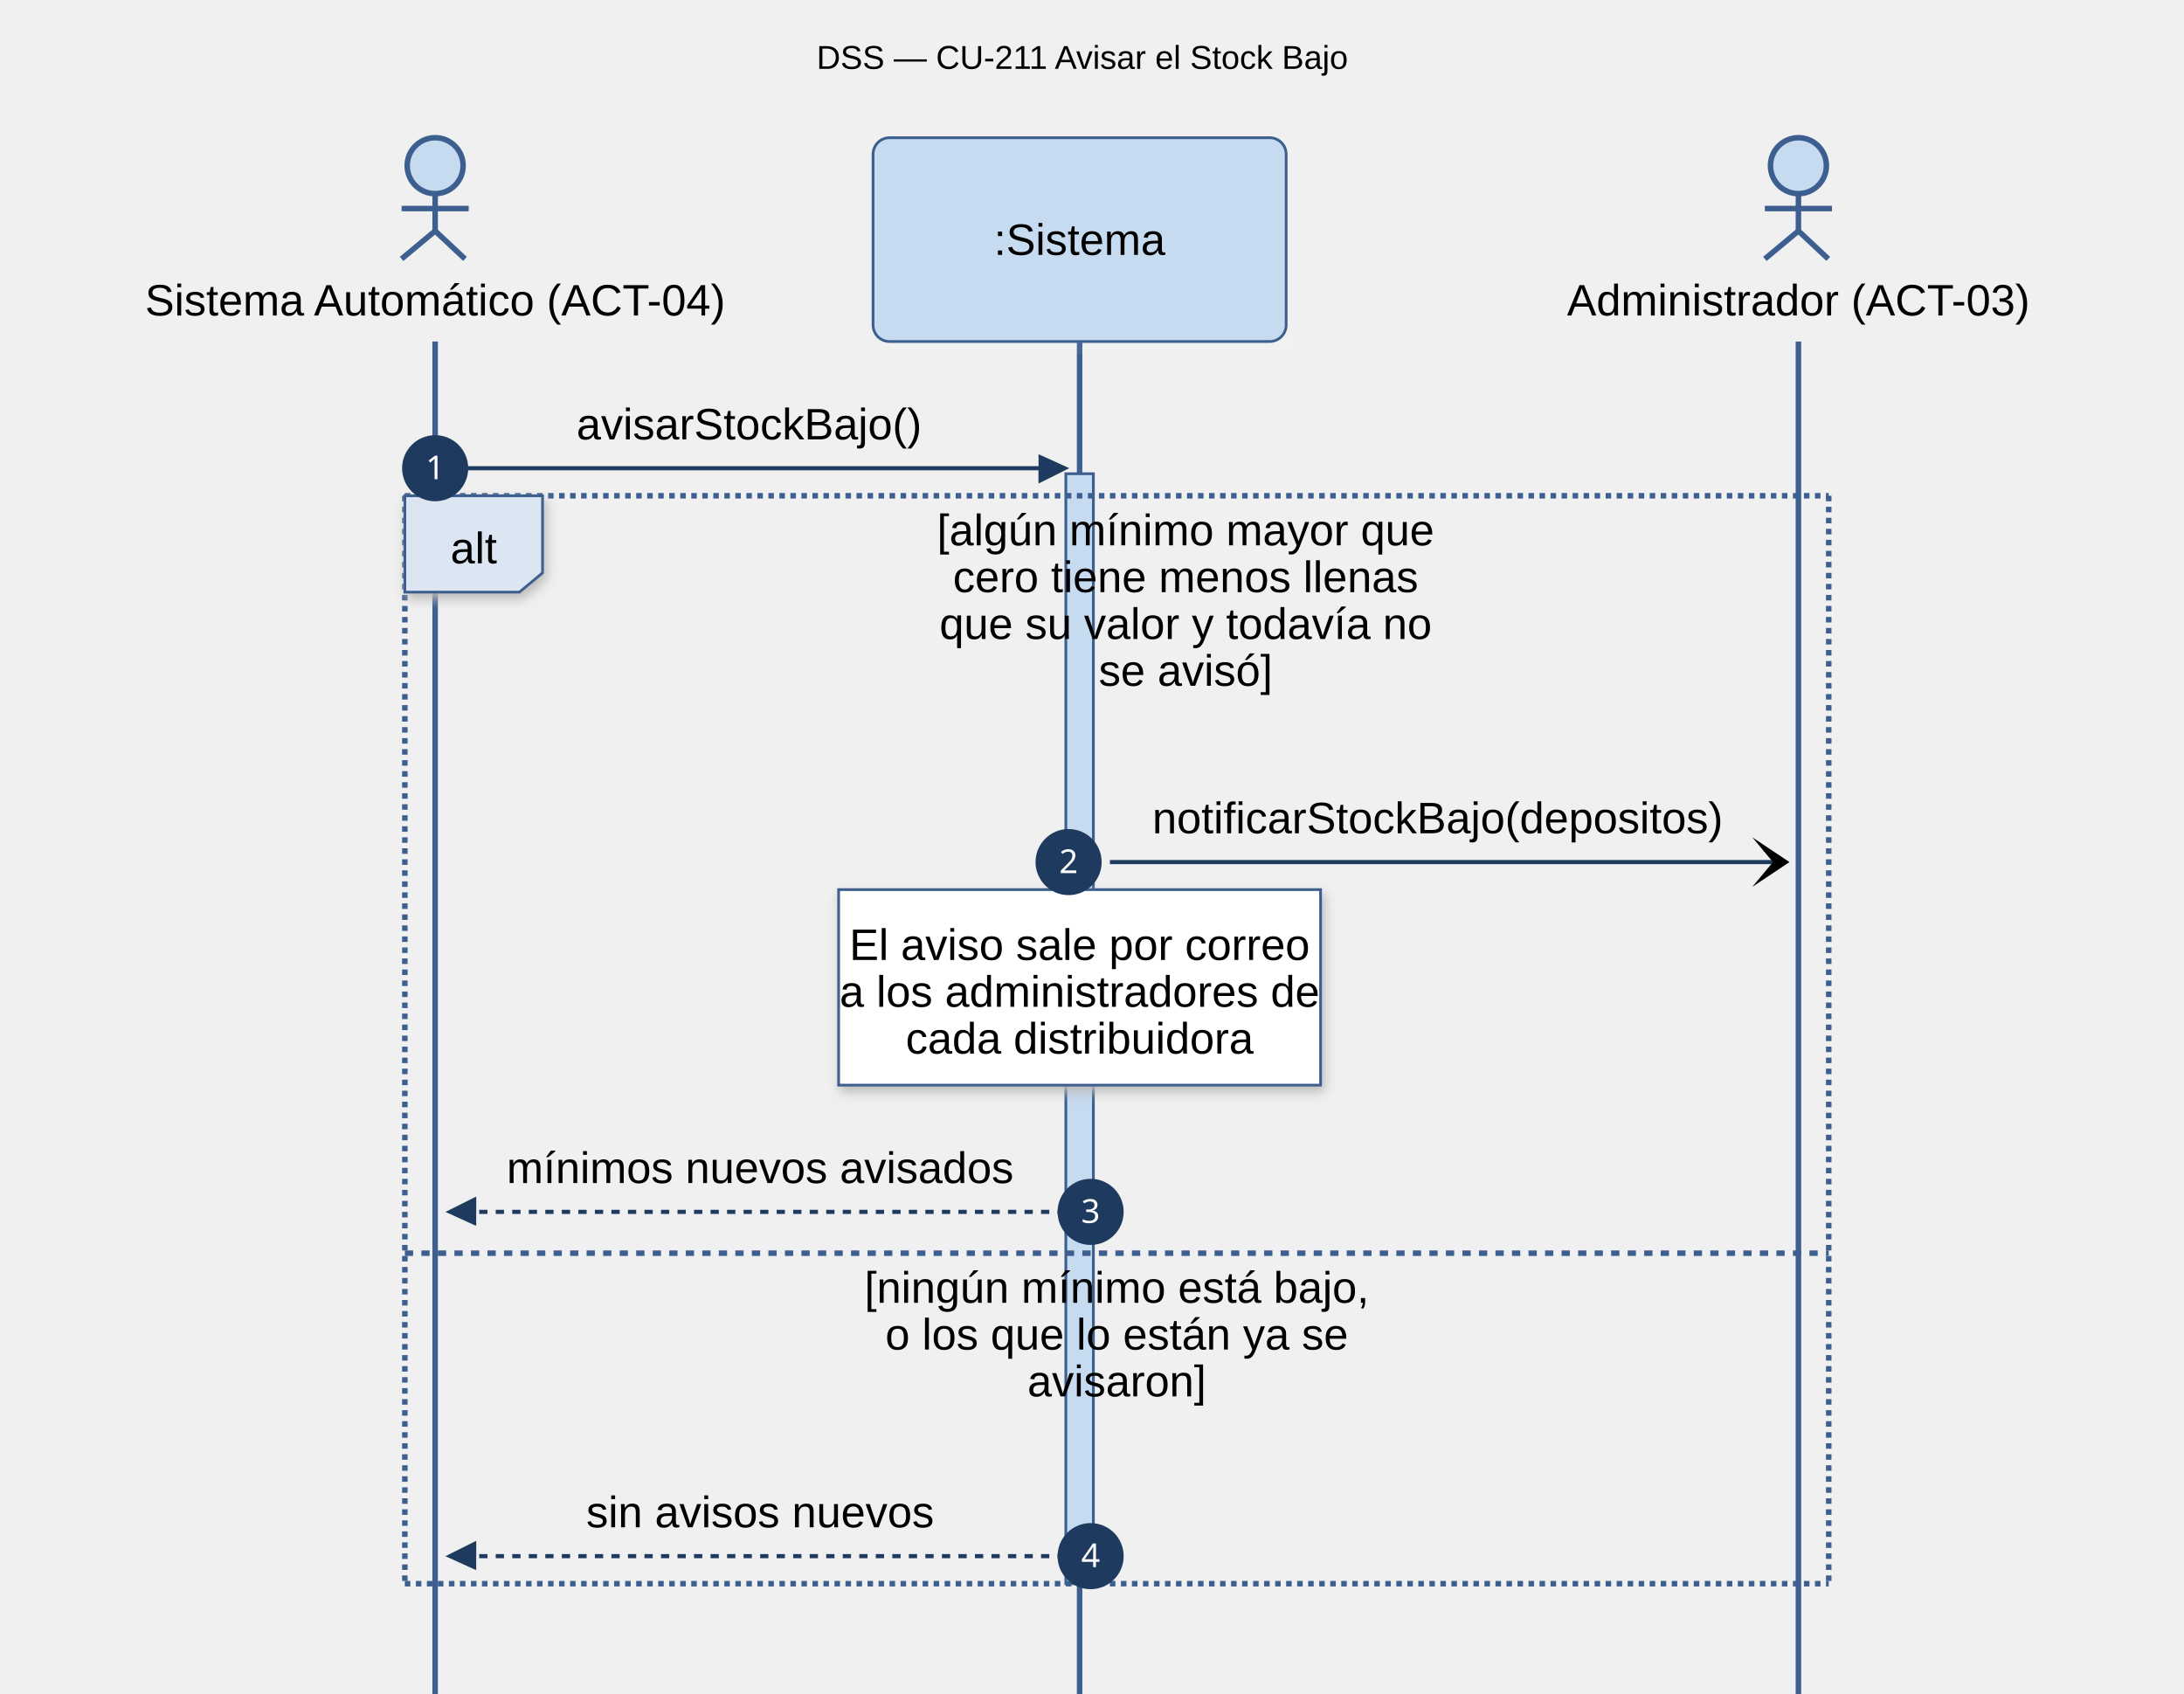
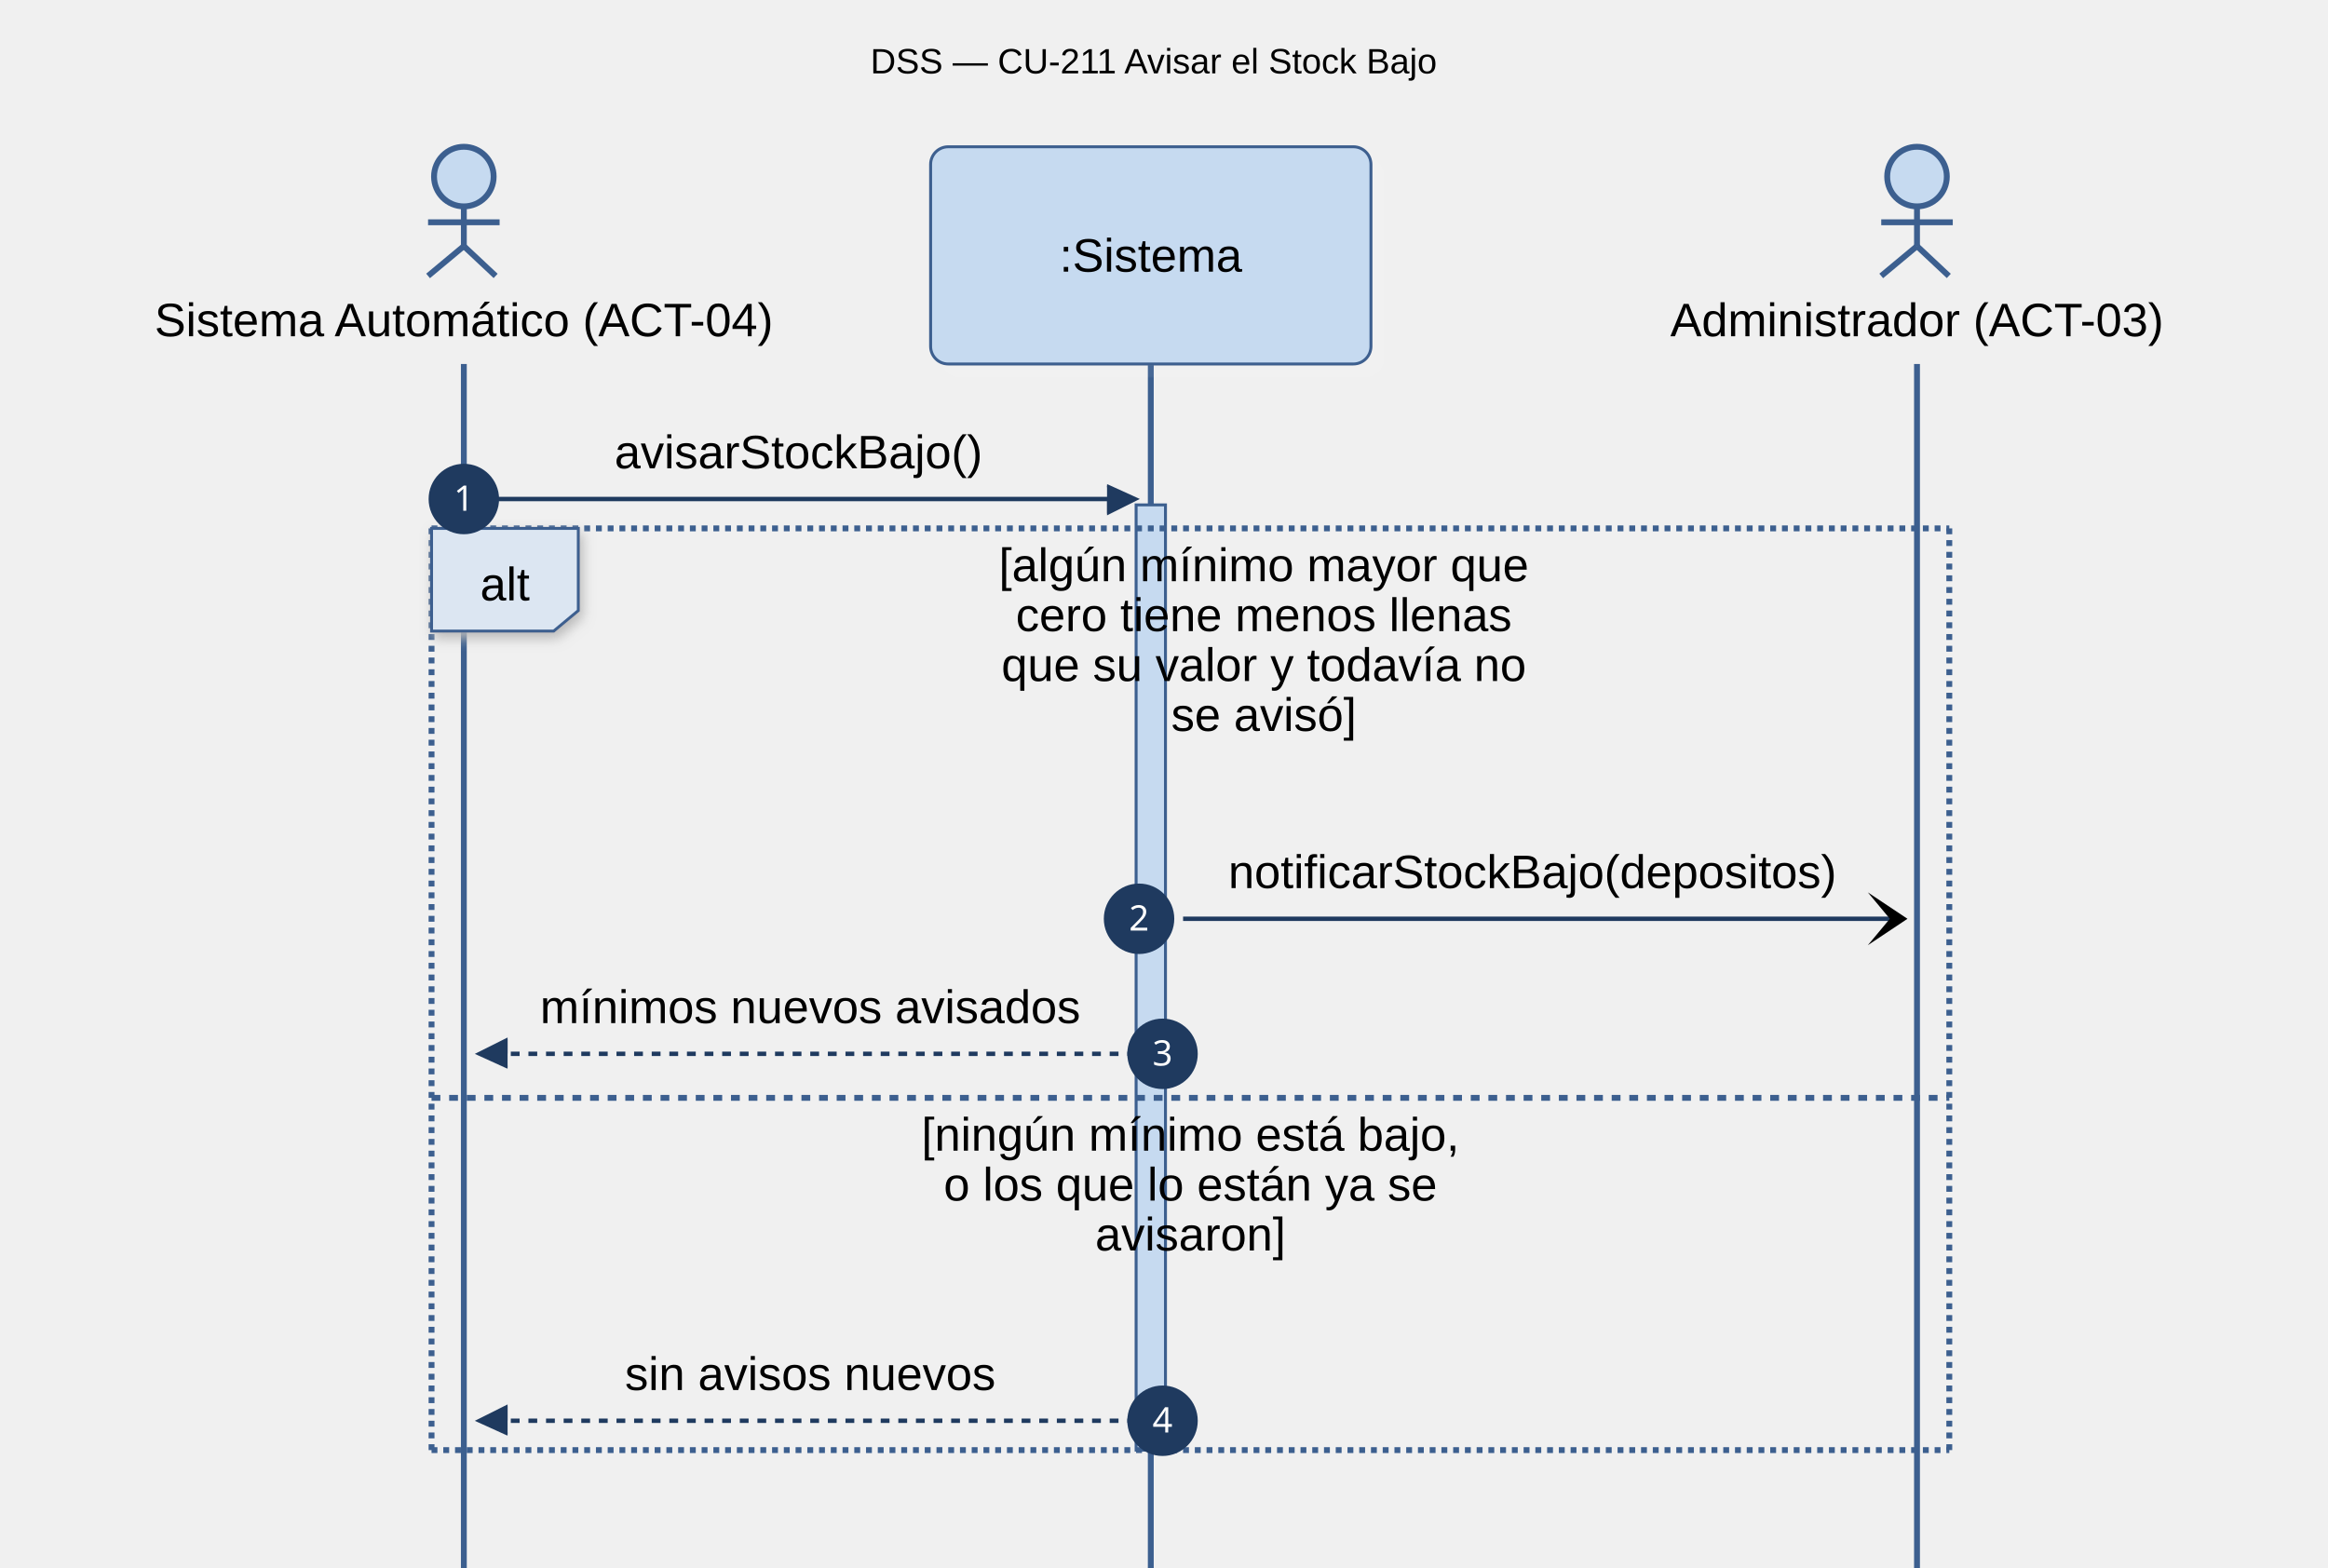
- <svg xmlns="http://www.w3.org/2000/svg" id="my-svg" width="100%" style="max-width: 793px; background-color: white;" viewBox="-50 -50 793 615" role="graphics-document document" aria-roledescription="sequence">
+ <svg xmlns="http://www.w3.org/2000/svg" id="my-svg" width="100%" style="max-width: 793px; background-color: white;" viewBox="-50 -50 793 534" role="graphics-document document" aria-roledescription="sequence">
  <g>
    <line id="actor2" x1="603" y1="74" x2="603" y2="2000" class="actor-line 200" stroke-width="0.5px" stroke="#999" name="ADM" data-et="life-line" data-id="ADM" />
  </g>
  <g>
    <line id="actor1" x1="342" y1="74" x2="342" y2="2000" class="actor-line 200" stroke-width="0.5px" stroke="#999" name="SIS" data-et="life-line" data-id="SIS" />
    <g id="root-1" data-look="neo" data-et="participant" data-type="participant" data-id="SIS">
      <rect x="267" y="0" fill="#eaeaea" stroke="#666" width="150" height="74" name="SIS" rx="6" ry="6" class="actor actor-top" data-look="neo" filter="url(#my-svg-drop-shadow)" />
      <text x="342" y="37" dominant-baseline="central" alignment-baseline="central" class="actor actor-box" style="text-anchor: middle; font-size: 16px; font-weight: 400;">
        <tspan x="342" dy="0">:Sistema</tspan>
      </text>
    </g>
  </g>
  <g>
    <line id="actor0" x1="108" y1="74" x2="108" y2="2000" class="actor-line 200" stroke-width="0.5px" stroke="#999" name="SAU" data-et="life-line" data-id="SAU" />
  </g>
  <style>#my-svg{font-family:Arial,Helvetica,sans-serif;font-size:12px;fill:#000000;}@keyframes edge-animation-frame{from{stroke-dashoffset:0;}}@keyframes dash{to{stroke-dashoffset:0;}}#my-svg .edge-animation-slow{stroke-dasharray:9,5!important;stroke-dashoffset:900;animation:dash 50s linear infinite;stroke-linecap:round;}#my-svg .edge-animation-fast{stroke-dasharray:9,5!important;stroke-dashoffset:900;animation:dash 20s linear infinite;stroke-linecap:round;}#my-svg .error-icon{fill:hsl(31.429, 58.333%, 90.882%);}#my-svg .error-text{fill:rgb(9.688, 22.604, 36.812);stroke:rgb(9.688, 22.604, 36.812);}#my-svg .edge-thickness-normal{stroke-width:1px;}#my-svg .edge-thickness-thick{stroke-width:3.5px;}#my-svg .edge-pattern-solid{stroke-dasharray:0;}#my-svg .edge-thickness-invisible{stroke-width:0;fill:none;}#my-svg .edge-pattern-dashed{stroke-dasharray:3;}#my-svg .edge-pattern-dotted{stroke-dasharray:2;}#my-svg .marker{fill:#1F3A5F;stroke:#1F3A5F;}#my-svg .marker.cross{stroke:#1F3A5F;}#my-svg svg{font-family:Arial,Helvetica,sans-serif;font-size:12px;}#my-svg p{margin:0;}#my-svg .actor{stroke:#3C5F8F;fill:#C6DAF0;stroke-width:1;}#my-svg rect.actor.outer-path[data-look="neo"]{filter:drop-shadow( 1px 2px 2px rgba(185,185,185,1));}#my-svg rect.note[data-look="neo"]{stroke:#3C5F8F;fill:#FFFFFF;filter:drop-shadow( 1px 2px 2px rgba(185,185,185,1));}#my-svg text.actor&gt;tspan{fill:#000000;stroke:none;}#my-svg .actor-line{stroke:#3C5F8F;}#my-svg .innerArc{stroke-width:1.5;stroke-dasharray:none;}#my-svg .messageLine0{stroke-width:1.5;stroke-dasharray:none;stroke:#1F3A5F;}#my-svg .messageLine1{stroke-width:1.5;stroke-dasharray:2,2;stroke:#1F3A5F;}#my-svg [id$="-arrowhead"] path{fill:#1F3A5F;stroke:#1F3A5F;}#my-svg .sequenceNumber{fill:#FFFFFF;}#my-svg [id$="-sequencenumber"]{fill:#1F3A5F;}#my-svg [id$="-crosshead"] path{fill:#1F3A5F;stroke:#1F3A5F;}#my-svg .messageText{fill:#000000;stroke:none;}#my-svg .labelBox{stroke:#3C5F8F;fill:#DCE6F2;filter:drop-shadow( 1px 2px 2px rgba(185,185,185,1));}#my-svg .labelText,#my-svg .labelText&gt;tspan{fill:#000000;stroke:none;}#my-svg .loopText,#my-svg .loopText&gt;tspan{fill:#000000;stroke:none;}#my-svg .sectionTitle,#my-svg .sectionTitle&gt;tspan{fill:#000000;stroke:none;}#my-svg .loopLine{stroke-width:2px;stroke-dasharray:2,2;stroke:#3C5F8F;fill:#3C5F8F;}#my-svg .note{stroke:#3C5F8F;fill:#FFFFFF;}#my-svg .noteText,#my-svg .noteText&gt;tspan{fill:#000000;stroke:none;}#my-svg .activation0{fill:#C6DAF0;stroke:#3C5F8F;}#my-svg .activation1{fill:#C6DAF0;stroke:#3C5F8F;}#my-svg .activation2{fill:#C6DAF0;stroke:#3C5F8F;}#my-svg .actorPopupMenu{position:absolute;}#my-svg .actorPopupMenuPanel{position:absolute;fill:#C6DAF0;box-shadow:0px 8px 16px 0px rgba(0,0,0,0.2);filter:drop-shadow(3px 5px 2px rgb(0 0 0 / 0.4));}#my-svg .actor-man circle,#my-svg line{fill:#C6DAF0;stroke-width:2px;}#my-svg g rect.rect{filter:drop-shadow( 1px 2px 2px rgba(185,185,185,1));stroke:#3C5F8F;}#my-svg .node .neo-node{stroke:#3C5F8F;}#my-svg [data-look="neo"].node rect,#my-svg [data-look="neo"].cluster rect,#my-svg [data-look="neo"].node polygon{stroke:url(#my-svg-gradient);filter:drop-shadow( 1px 2px 2px rgba(185,185,185,1));}#my-svg [data-look="neo"].swimlane.cluster rect{filter:none;}#my-svg [data-look="neo"].node path{stroke:url(#my-svg-gradient);stroke-width:1px;}#my-svg [data-look="neo"].node .outer-path{filter:drop-shadow( 1px 2px 2px rgba(185,185,185,1));}#my-svg [data-look="neo"].node .neo-line path{stroke:#3C5F8F;filter:none;}#my-svg [data-look="neo"].node circle{stroke:url(#my-svg-gradient);filter:drop-shadow( 1px 2px 2px rgba(185,185,185,1));}#my-svg [data-look="neo"].node circle .state-start{fill:#000000;}#my-svg [data-look="neo"].icon-shape .icon{fill:url(#my-svg-gradient);filter:drop-shadow( 1px 2px 2px rgba(185,185,185,1));}#my-svg [data-look="neo"].icon-shape .icon-neo path{stroke:url(#my-svg-gradient);filter:drop-shadow( 1px 2px 2px rgba(185,185,185,1));}#my-svg :root{--mermaid-font-family:"trebuchet ms",verdana,arial,sans-serif;}</style>
  <g />
  <defs>
    <symbol id="my-svg-computer" width="24" height="24">
      <path transform="scale(.5)" d="M2 2v13h20v-13h-20zm18 11h-16v-9h16v9zm-10.228 6l.466-1h3.524l.467 1h-4.457zm14.228 3h-24l2-6h2.104l-1.33 4h18.45l-1.297-4h2.073l2 6zm-5-10h-14v-7h14v7z" />
    </symbol>
  </defs>
  <defs>
    <symbol id="my-svg-database" fill-rule="evenodd" clip-rule="evenodd">
      <path transform="scale(.5)" d="M12.258.001l.256.004.255.005.253.008.251.01.249.012.247.015.246.016.242.019.241.02.239.023.236.024.233.027.231.028.229.031.225.032.223.034.22.036.217.038.214.04.211.041.208.043.205.045.201.046.198.048.194.05.191.051.187.053.183.054.18.056.175.057.172.059.168.06.163.061.16.063.155.064.15.066.074.033.073.033.071.034.07.034.069.035.068.035.067.035.066.035.064.036.064.036.062.036.06.036.06.037.058.037.058.037.055.038.055.038.053.038.052.038.051.039.05.039.048.039.047.039.045.04.044.04.043.04.041.04.04.041.039.041.037.041.036.041.034.041.033.042.032.042.03.042.029.042.027.042.026.043.024.043.023.043.021.043.02.043.018.044.017.043.015.044.013.044.012.044.011.045.009.044.007.045.006.045.004.045.002.045.001.045v17l-.001.045-.002.045-.004.045-.006.045-.007.045-.009.044-.011.045-.012.044-.013.044-.015.044-.017.043-.018.044-.02.043-.021.043-.023.043-.024.043-.026.043-.027.042-.029.042-.03.042-.032.042-.033.042-.034.041-.036.041-.037.041-.039.041-.04.041-.041.04-.043.04-.044.04-.045.04-.047.039-.048.039-.05.039-.051.039-.052.038-.053.038-.055.038-.055.038-.058.037-.058.037-.06.037-.06.036-.062.036-.064.036-.064.036-.066.035-.067.035-.068.035-.069.035-.07.034-.071.034-.073.033-.074.033-.15.066-.155.064-.16.063-.163.061-.168.06-.172.059-.175.057-.18.056-.183.054-.187.053-.191.051-.194.05-.198.048-.201.046-.205.045-.208.043-.211.041-.214.04-.217.038-.22.036-.223.034-.225.032-.229.031-.231.028-.233.027-.236.024-.239.023-.241.02-.242.019-.246.016-.247.015-.249.012-.251.01-.253.008-.255.005-.256.004-.258.001-.258-.001-.256-.004-.255-.005-.253-.008-.251-.01-.249-.012-.247-.015-.245-.016-.243-.019-.241-.02-.238-.023-.236-.024-.234-.027-.231-.028-.228-.031-.226-.032-.223-.034-.22-.036-.217-.038-.214-.04-.211-.041-.208-.043-.204-.045-.201-.046-.198-.048-.195-.05-.19-.051-.187-.053-.184-.054-.179-.056-.176-.057-.172-.059-.167-.06-.164-.061-.159-.063-.155-.064-.151-.066-.074-.033-.072-.033-.072-.034-.07-.034-.069-.035-.068-.035-.067-.035-.066-.035-.064-.036-.063-.036-.062-.036-.061-.036-.06-.037-.058-.037-.057-.037-.056-.038-.055-.038-.053-.038-.052-.038-.051-.039-.049-.039-.049-.039-.046-.039-.046-.04-.044-.04-.043-.04-.041-.04-.04-.041-.039-.041-.037-.041-.036-.041-.034-.041-.033-.042-.032-.042-.03-.042-.029-.042-.027-.042-.026-.043-.024-.043-.023-.043-.021-.043-.02-.043-.018-.044-.017-.043-.015-.044-.013-.044-.012-.044-.011-.045-.009-.044-.007-.045-.006-.045-.004-.045-.002-.045-.001-.045v-17l.001-.045.002-.045.004-.045.006-.045.007-.045.009-.044.011-.045.012-.044.013-.044.015-.044.017-.043.018-.044.02-.043.021-.043.023-.043.024-.043.026-.043.027-.042.029-.042.03-.042.032-.042.033-.042.034-.041.036-.041.037-.041.039-.041.04-.041.041-.04.043-.04.044-.04.046-.04.046-.039.049-.039.049-.039.051-.039.052-.038.053-.038.055-.038.056-.038.057-.037.058-.037.06-.037.061-.036.062-.036.063-.036.064-.036.066-.035.067-.035.068-.035.069-.035.07-.034.072-.034.072-.033.074-.033.151-.066.155-.064.159-.063.164-.061.167-.06.172-.059.176-.057.179-.056.184-.054.187-.053.19-.051.195-.05.198-.048.201-.046.204-.045.208-.043.211-.041.214-.04.217-.038.22-.036.223-.034.226-.032.228-.031.231-.028.234-.027.236-.024.238-.023.241-.02.243-.019.245-.016.247-.015.249-.012.251-.01.253-.008.255-.005.256-.004.258-.001.258.001zm-9.258 20.499v.01l.001.021.003.021.004.022.005.021.006.022.007.022.009.023.01.022.011.023.012.023.013.023.015.023.016.024.017.023.018.024.019.024.021.024.022.025.023.024.024.025.052.049.056.05.061.051.066.051.07.051.075.051.079.052.084.052.088.052.092.052.097.052.102.051.105.052.11.052.114.051.119.051.123.051.127.05.131.05.135.05.139.048.144.049.147.047.152.047.155.047.16.045.163.045.167.043.171.043.176.041.178.041.183.039.187.039.19.037.194.035.197.035.202.033.204.031.209.03.212.029.216.027.219.025.222.024.226.021.23.02.233.018.236.016.24.015.243.012.246.01.249.008.253.005.256.004.259.001.26-.001.257-.004.254-.005.25-.008.247-.011.244-.012.241-.014.237-.016.233-.018.231-.021.226-.021.224-.024.22-.026.216-.027.212-.028.21-.031.205-.031.202-.034.198-.034.194-.036.191-.037.187-.039.183-.04.179-.04.175-.042.172-.043.168-.044.163-.045.16-.046.155-.046.152-.047.148-.048.143-.049.139-.049.136-.05.131-.05.126-.05.123-.051.118-.052.114-.051.11-.052.106-.052.101-.052.096-.052.092-.052.088-.053.083-.051.079-.052.074-.052.07-.051.065-.051.06-.051.056-.05.051-.05.023-.024.023-.025.021-.024.02-.024.019-.024.018-.024.017-.024.015-.023.014-.024.013-.023.012-.023.01-.023.01-.022.008-.022.006-.022.006-.022.004-.022.004-.021.001-.021.001-.021v-4.127l-.077.055-.08.053-.083.054-.085.053-.087.052-.09.052-.093.051-.095.05-.097.05-.1.049-.102.049-.105.048-.106.047-.109.047-.111.046-.114.045-.115.045-.118.044-.12.043-.122.042-.124.042-.126.041-.128.04-.13.04-.132.038-.134.038-.135.037-.138.037-.139.035-.142.035-.143.034-.144.033-.147.032-.148.031-.15.03-.151.03-.153.029-.154.027-.156.027-.158.026-.159.025-.161.024-.162.023-.163.022-.165.021-.166.02-.167.019-.169.018-.169.017-.171.016-.173.015-.173.014-.175.013-.175.012-.177.011-.178.01-.179.008-.179.008-.181.006-.182.005-.182.004-.184.003-.184.002h-.37l-.184-.002-.184-.003-.182-.004-.182-.005-.181-.006-.179-.008-.179-.008-.178-.01-.176-.011-.176-.012-.175-.013-.173-.014-.172-.015-.171-.016-.17-.017-.169-.018-.167-.019-.166-.02-.165-.021-.163-.022-.162-.023-.161-.024-.159-.025-.157-.026-.156-.027-.155-.027-.153-.029-.151-.03-.15-.03-.148-.031-.146-.032-.145-.033-.143-.034-.141-.035-.14-.035-.137-.037-.136-.037-.134-.038-.132-.038-.13-.04-.128-.04-.126-.041-.124-.042-.122-.042-.12-.044-.117-.043-.116-.045-.113-.045-.112-.046-.109-.047-.106-.047-.105-.048-.102-.049-.1-.049-.097-.05-.095-.05-.093-.052-.09-.051-.087-.052-.085-.053-.083-.054-.08-.054-.077-.054v4.127zm0-5.654v.011l.001.021.003.021.004.021.005.022.006.022.007.022.009.022.01.022.011.023.012.023.013.023.015.024.016.023.017.024.018.024.019.024.021.024.022.024.023.025.024.024.052.05.056.05.061.05.066.051.07.051.075.052.079.051.084.052.088.052.092.052.097.052.102.052.105.052.11.051.114.051.119.052.123.05.127.051.131.05.135.049.139.049.144.048.147.048.152.047.155.046.16.045.163.045.167.044.171.042.176.042.178.04.183.04.187.038.19.037.194.036.197.034.202.033.204.032.209.03.212.028.216.027.219.025.222.024.226.022.23.02.233.018.236.016.24.014.243.012.246.01.249.008.253.006.256.003.259.001.26-.001.257-.003.254-.006.25-.008.247-.01.244-.012.241-.015.237-.016.233-.018.231-.02.226-.022.224-.024.22-.025.216-.027.212-.029.21-.03.205-.032.202-.033.198-.035.194-.036.191-.037.187-.039.183-.039.179-.041.175-.042.172-.043.168-.044.163-.045.16-.045.155-.047.152-.047.148-.048.143-.048.139-.05.136-.049.131-.05.126-.051.123-.051.118-.051.114-.052.11-.052.106-.052.101-.052.096-.052.092-.052.088-.052.083-.052.079-.052.074-.051.07-.052.065-.051.06-.05.056-.051.051-.049.023-.025.023-.024.021-.025.02-.024.019-.024.018-.024.017-.024.015-.023.014-.023.013-.024.012-.022.01-.023.01-.023.008-.022.006-.022.006-.022.004-.021.004-.022.001-.021.001-.021v-4.139l-.077.054-.08.054-.083.054-.085.052-.087.053-.09.051-.093.051-.095.051-.097.05-.1.049-.102.049-.105.048-.106.047-.109.047-.111.046-.114.045-.115.044-.118.044-.12.044-.122.042-.124.042-.126.041-.128.04-.13.039-.132.039-.134.038-.135.037-.138.036-.139.036-.142.035-.143.033-.144.033-.147.033-.148.031-.15.03-.151.03-.153.028-.154.028-.156.027-.158.026-.159.025-.161.024-.162.023-.163.022-.165.021-.166.02-.167.019-.169.018-.169.017-.171.016-.173.015-.173.014-.175.013-.175.012-.177.011-.178.009-.179.009-.179.007-.181.007-.182.005-.182.004-.184.003-.184.002h-.37l-.184-.002-.184-.003-.182-.004-.182-.005-.181-.007-.179-.007-.179-.009-.178-.009-.176-.011-.176-.012-.175-.013-.173-.014-.172-.015-.171-.016-.17-.017-.169-.018-.167-.019-.166-.02-.165-.021-.163-.022-.162-.023-.161-.024-.159-.025-.157-.026-.156-.027-.155-.028-.153-.028-.151-.03-.15-.03-.148-.031-.146-.033-.145-.033-.143-.033-.141-.035-.14-.036-.137-.036-.136-.037-.134-.038-.132-.039-.13-.039-.128-.04-.126-.041-.124-.042-.122-.043-.12-.043-.117-.044-.116-.044-.113-.046-.112-.046-.109-.046-.106-.047-.105-.048-.102-.049-.1-.049-.097-.05-.095-.051-.093-.051-.09-.051-.087-.053-.085-.052-.083-.054-.08-.054-.077-.054v4.139zm0-5.666v.011l.001.02.003.022.004.021.005.022.006.021.007.022.009.023.01.022.011.023.012.023.013.023.015.023.016.024.017.024.018.023.019.024.021.025.022.024.023.024.024.025.052.05.056.05.061.05.066.051.07.051.075.052.079.051.084.052.088.052.092.052.097.052.102.052.105.051.11.052.114.051.119.051.123.051.127.05.131.05.135.05.139.049.144.048.147.048.152.047.155.046.16.045.163.045.167.043.171.043.176.042.178.04.183.04.187.038.19.037.194.036.197.034.202.033.204.032.209.03.212.028.216.027.219.025.222.024.226.021.23.02.233.018.236.017.24.014.243.012.246.01.249.008.253.006.256.003.259.001.26-.001.257-.003.254-.006.25-.008.247-.01.244-.013.241-.014.237-.016.233-.018.231-.02.226-.022.224-.024.22-.025.216-.027.212-.029.21-.03.205-.032.202-.033.198-.035.194-.036.191-.037.187-.039.183-.039.179-.041.175-.042.172-.043.168-.044.163-.045.16-.045.155-.047.152-.047.148-.048.143-.049.139-.049.136-.049.131-.051.126-.05.123-.051.118-.052.114-.051.11-.052.106-.052.101-.052.096-.052.092-.052.088-.052.083-.052.079-.052.074-.052.07-.051.065-.051.06-.051.056-.05.051-.049.023-.025.023-.025.021-.024.02-.024.019-.024.018-.024.017-.024.015-.023.014-.024.013-.023.012-.023.01-.022.01-.023.008-.022.006-.022.006-.022.004-.022.004-.021.001-.021.001-.021v-4.153l-.077.054-.08.054-.083.053-.085.053-.087.053-.09.051-.093.051-.095.051-.097.05-.1.049-.102.048-.105.048-.106.048-.109.046-.111.046-.114.046-.115.044-.118.044-.12.043-.122.043-.124.042-.126.041-.128.04-.13.039-.132.039-.134.038-.135.037-.138.036-.139.036-.142.034-.143.034-.144.033-.147.032-.148.032-.15.03-.151.03-.153.028-.154.028-.156.027-.158.026-.159.024-.161.024-.162.023-.163.023-.165.021-.166.02-.167.019-.169.018-.169.017-.171.016-.173.015-.173.014-.175.013-.175.012-.177.01-.178.01-.179.009-.179.007-.181.006-.182.006-.182.004-.184.003-.184.001-.185.001-.185-.001-.184-.001-.184-.003-.182-.004-.182-.006-.181-.006-.179-.007-.179-.009-.178-.01-.176-.01-.176-.012-.175-.013-.173-.014-.172-.015-.171-.016-.17-.017-.169-.018-.167-.019-.166-.02-.165-.021-.163-.023-.162-.023-.161-.024-.159-.024-.157-.026-.156-.027-.155-.028-.153-.028-.151-.03-.15-.03-.148-.032-.146-.032-.145-.033-.143-.034-.141-.034-.14-.036-.137-.036-.136-.037-.134-.038-.132-.039-.13-.039-.128-.041-.126-.041-.124-.041-.122-.043-.12-.043-.117-.044-.116-.044-.113-.046-.112-.046-.109-.046-.106-.048-.105-.048-.102-.048-.1-.05-.097-.049-.095-.051-.093-.051-.09-.052-.087-.052-.085-.053-.083-.053-.08-.054-.077-.054v4.153zm8.74-8.179l-.257.004-.254.005-.25.008-.247.011-.244.012-.241.014-.237.016-.233.018-.231.021-.226.022-.224.023-.22.026-.216.027-.212.028-.21.031-.205.032-.202.033-.198.034-.194.036-.191.038-.187.038-.183.04-.179.041-.175.042-.172.043-.168.043-.163.045-.16.046-.155.046-.152.048-.148.048-.143.048-.139.049-.136.05-.131.05-.126.051-.123.051-.118.051-.114.052-.11.052-.106.052-.101.052-.096.052-.092.052-.088.052-.083.052-.079.052-.074.051-.07.052-.065.051-.06.05-.056.05-.051.05-.023.025-.023.024-.021.024-.02.025-.019.024-.018.024-.017.023-.015.024-.014.023-.013.023-.012.023-.01.023-.01.022-.008.022-.006.023-.006.021-.004.022-.004.021-.001.021-.001.021.001.021.001.021.004.021.004.022.006.021.006.023.008.022.01.022.01.023.012.023.013.023.014.023.015.024.017.023.018.024.019.024.02.025.021.024.023.024.023.025.051.05.056.05.06.05.065.051.07.052.074.051.079.052.083.052.088.052.092.052.096.052.101.052.106.052.11.052.114.052.118.051.123.051.126.051.131.05.136.05.139.049.143.048.148.048.152.048.155.046.16.046.163.045.168.043.172.043.175.042.179.041.183.04.187.038.191.038.194.036.198.034.202.033.205.032.21.031.212.028.216.027.22.026.224.023.226.022.231.021.233.018.237.016.241.014.244.012.247.011.25.008.254.005.257.004.26.001.26-.001.257-.004.254-.005.25-.008.247-.011.244-.012.241-.014.237-.016.233-.018.231-.021.226-.022.224-.023.22-.026.216-.027.212-.028.21-.031.205-.032.202-.033.198-.034.194-.036.191-.038.187-.038.183-.04.179-.041.175-.042.172-.043.168-.043.163-.045.16-.046.155-.046.152-.048.148-.048.143-.048.139-.049.136-.05.131-.05.126-.051.123-.051.118-.051.114-.052.11-.052.106-.052.101-.052.096-.052.092-.052.088-.052.083-.052.079-.052.074-.051.07-.052.065-.051.06-.05.056-.05.051-.05.023-.025.023-.024.021-.024.02-.025.019-.024.018-.024.017-.023.015-.024.014-.023.013-.023.012-.023.01-.023.01-.022.008-.022.006-.023.006-.021.004-.022.004-.021.001-.021.001-.021-.001-.021-.001-.021-.004-.021-.004-.022-.006-.021-.006-.023-.008-.022-.01-.022-.01-.023-.012-.023-.013-.023-.014-.023-.015-.024-.017-.023-.018-.024-.019-.024-.02-.025-.021-.024-.023-.024-.023-.025-.051-.05-.056-.05-.06-.05-.065-.051-.07-.052-.074-.051-.079-.052-.083-.052-.088-.052-.092-.052-.096-.052-.101-.052-.106-.052-.11-.052-.114-.052-.118-.051-.123-.051-.126-.051-.131-.05-.136-.05-.139-.049-.143-.048-.148-.048-.152-.048-.155-.046-.16-.046-.163-.045-.168-.043-.172-.043-.175-.042-.179-.041-.183-.04-.187-.038-.191-.038-.194-.036-.198-.034-.202-.033-.205-.032-.21-.031-.212-.028-.216-.027-.22-.026-.224-.023-.226-.022-.231-.021-.233-.018-.237-.016-.241-.014-.244-.012-.247-.011-.25-.008-.254-.005-.257-.004-.26-.001-.26.001z" />
    </symbol>
  </defs>
  <defs>
    <symbol id="my-svg-clock" width="24" height="24">
      <path transform="scale(.5)" d="M12 2c5.514 0 10 4.486 10 10s-4.486 10-10 10-10-4.486-10-10 4.486-10 10-10zm0-2c-6.627 0-12 5.373-12 12s5.373 12 12 12 12-5.373 12-12-5.373-12-12-12zm5.848 12.459c.202.038.202.333.001.372-1.907.361-6.045 1.111-6.547 1.111-.719 0-1.301-.582-1.301-1.301 0-.512.77-5.447 1.125-7.445.034-.192.312-.181.343.014l.985 6.238 5.394 1.011z" />
    </symbol>
  </defs>
  <defs>
    <marker id="my-svg-arrowhead" refX="7.9" refY="5" markerUnits="userSpaceOnUse" markerWidth="12" markerHeight="12" orient="auto-start-reverse">
      <path d="M -1 0 L 10 5 L 0 10 z" />
    </marker>
  </defs>
  <defs>
    <marker id="my-svg-crosshead" markerWidth="15" markerHeight="8" orient="auto" refX="4" refY="4.5">
      <path fill="none" stroke="#000000" stroke-width="1pt" d="M 1,2 L 6,7 M 6,2 L 1,7" style="stroke-dasharray: 0, 0;" />
    </marker>
  </defs>
  <defs>
    <marker id="my-svg-filled-head" refX="15.5" refY="7" markerWidth="20" markerHeight="28" orient="auto">
      <path d="M 18,7 L9,13 L14,7 L9,1 Z" />
    </marker>
  </defs>
  <defs>
    <marker id="my-svg-sequencenumber" refX="15" refY="15" markerWidth="60" markerHeight="40" orient="auto">
      <circle cx="15" cy="15" r="6" />
    </marker>
  </defs>
  <defs>
    <marker id="my-svg-solidTopArrowHead" refX="7.9" refY="7.25" markerUnits="userSpaceOnUse" markerWidth="12" markerHeight="12" orient="auto-start-reverse">
      <path d="M 0 0 L 10 8 L 0 8 z" />
    </marker>
  </defs>
  <defs>
    <marker id="my-svg-solidBottomArrowHead" refX="7.9" refY="0.75" markerUnits="userSpaceOnUse" markerWidth="12" markerHeight="12" orient="auto-start-reverse">
      <path d="M 0 0 L 10 0 L 0 8 z" />
    </marker>
  </defs>
  <defs>
    <marker id="my-svg-stickTopArrowHead" refX="7.5" refY="7" markerUnits="userSpaceOnUse" markerWidth="12" markerHeight="12" orient="auto-start-reverse">
      <path d="M 0 0 L 7 7" stroke="black" stroke-width="1.5" fill="none" />
    </marker>
  </defs>
  <defs>
    <marker id="my-svg-stickBottomArrowHead" refX="7.5" refY="0" markerUnits="userSpaceOnUse" markerWidth="12" markerHeight="12" orient="auto-start-reverse">
      <path d="M 0 7 L 7 0" stroke="black" stroke-width="1.5" fill="none" />
    </marker>
  </defs>
  <defs>
    <filter id="my-svg-drop-shadow" height="130%" width="130%">
      <feDropShadow dx="4" dy="4" stdDeviation="0" flood-opacity="0.06" flood-color="#FFFFFF" />
    </filter>
  </defs>
  <g>
-     <rect x="337" y="122" fill="#EDF2AE" stroke="#666" width="10" height="403" class="activation0" data-look="neo" />
+     <rect x="337" y="122" fill="#EDF2AE" stroke="#666" width="10" height="322" class="activation0" data-look="neo" />
  </g>
-   <g data-et="note" data-id="i5">
-     <rect x="254.5" y="273" fill="#EDF2AE" stroke="#666" width="175" height="71" class="note" data-look="neo" />
-     <text x="342" y="278" text-anchor="middle" dominant-baseline="middle" alignment-baseline="middle" class="noteText" dy="1em" style="font-size: 16px; font-weight: 400;">
-       <tspan x="342">El aviso sale por correo</tspan>
-     </text>
-     <text x="342" y="295" text-anchor="middle" dominant-baseline="middle" alignment-baseline="middle" class="noteText" dy="1em" style="font-size: 16px; font-weight: 400;">
-       <tspan x="342">a los administradores de</tspan>
-     </text>
-     <text x="342" y="312" text-anchor="middle" dominant-baseline="middle" alignment-baseline="middle" class="noteText" dy="1em" style="font-size: 16px; font-weight: 400;">
-       <tspan x="342">cada distribuidora</tspan>
-     </text>
-   </g>
-   <g data-et="control-structure" data-id="i9">
+   <g data-et="control-structure" data-id="i8">
    <line x1="97" y1="130" x2="614" y2="130" class="loopLine" />
-     <line x1="614" y1="130" x2="614" y2="525" class="loopLine" />
-     <line x1="97" y1="525" x2="614" y2="525" class="loopLine" />
-     <line x1="97" y1="130" x2="97" y2="525" class="loopLine" />
-     <line x1="97" y1="405" x2="614" y2="405" class="loopLine" style="stroke-dasharray: 3, 3;" />
+     <line x1="614" y1="130" x2="614" y2="444" class="loopLine" />
+     <line x1="97" y1="444" x2="614" y2="444" class="loopLine" />
+     <line x1="97" y1="130" x2="97" y2="444" class="loopLine" />
+     <line x1="97" y1="324" x2="614" y2="324" class="loopLine" style="stroke-dasharray: 3, 3;" />
    <polygon points="97,130 147,130 147,158 138.6,165 97,165" class="labelBox" />
    <text x="122" y="150" text-anchor="middle" dominant-baseline="middle" alignment-baseline="middle" class="labelText" style="font-size: 16px; font-weight: 400;">alt</text>
    <text x="380.5" y="148" text-anchor="middle" class="loopText" style="font-size: 16px; font-weight: 400;">
      <tspan x="380.5">[algún mínimo mayor que</tspan>
    </text>
    <text x="380.5" y="165" text-anchor="middle" class="loopText" style="font-size: 16px; font-weight: 400;">
      <tspan x="380.5">cero tiene menos llenas</tspan>
    </text>
    <text x="380.5" y="182" text-anchor="middle" class="loopText" style="font-size: 16px; font-weight: 400;">
      <tspan x="380.5">que su valor y todavía no</tspan>
    </text>
    <text x="380.5" y="199" text-anchor="middle" class="loopText" style="font-size: 16px; font-weight: 400;">
      <tspan x="380.5">se avisó]</tspan>
    </text>
-     <text x="355.5" y="423" text-anchor="middle" class="sectionTitle" style="font-size: 16px; font-weight: 400;">[ningún mínimo está bajo,</text>
-     <text x="355.5" y="440" text-anchor="middle" class="sectionTitle" style="font-size: 16px; font-weight: 400;">o los que lo están ya se</text>
-     <text x="355.5" y="457" text-anchor="middle" class="sectionTitle" style="font-size: 16px; font-weight: 400;">avisaron]</text>
+     <text x="355.5" y="342" text-anchor="middle" class="sectionTitle" style="font-size: 16px; font-weight: 400;">[ningún mínimo está bajo,</text>
+     <text x="355.5" y="359" text-anchor="middle" class="sectionTitle" style="font-size: 16px; font-weight: 400;">o los que lo están ya se</text>
+     <text x="355.5" y="376" text-anchor="middle" class="sectionTitle" style="font-size: 16px; font-weight: 400;">avisaron]</text>
  </g>
  <g class="actor-man actor-top" name="SAU" data-et="participant" data-type="actor" data-id="SAU" style="stroke: rgb(60, 95, 143);">
    <line id="actor-man-torso0" x1="108" y1="20.308" x2="108" y2="33.846" />
    <line id="actor-man-arms0" x1="95.815" y1="25.723" x2="120.185" y2="25.723" />
    <line x1="95.815" y1="44" x2="108" y2="33.846" />
    <line x1="108" y1="33.846" x2="118.831" y2="44" />
    <circle cx="108" cy="10.154" r="10.154" width="216" height="74" />
    <text x="108" y="59" dominant-baseline="central" alignment-baseline="central" class="actor actor-man" style="text-anchor: middle; font-size: 16px; font-weight: 400;">
      <tspan x="108" dy="0">Sistema Automático (ACT-04)</tspan>
    </text>
  </g>
  <g class="actor-man actor-top" name="ADM" data-et="participant" data-type="actor" data-id="ADM" style="stroke: rgb(60, 95, 143);">
    <line id="actor-man-torso2" x1="603" y1="20.308" x2="603" y2="33.846" />
    <line id="actor-man-arms2" x1="590.815" y1="25.723" x2="615.185" y2="25.723" />
    <line x1="590.815" y1="44" x2="603" y2="33.846" />
    <line x1="603" y1="33.846" x2="613.831" y2="44" />
    <circle cx="603" cy="10.154" r="10.154" width="180" height="74" />
    <text x="603" y="59" dominant-baseline="central" alignment-baseline="central" class="actor actor-man" style="text-anchor: middle; font-size: 16px; font-weight: 400;">
      <tspan x="603" dy="0">Administrador (ACT-03)</tspan>
    </text>
  </g>
  <text x="222" y="89" text-anchor="middle" dominant-baseline="middle" alignment-baseline="middle" class="messageText" dy="1em" style="font-size: 16px; font-weight: 400;">avisarStockBajo()</text>
  <line x1="115" y1="120" x2="335" y2="120" class="messageLine0" data-et="message" data-id="i1" data-from="SAU" data-to="SIS" stroke-width="2" stroke="none" marker-end="url(#my-svg-arrowhead)" style="fill: none;" />
  <line x1="108" y1="120" x2="108" y2="120" stroke-width="0" marker-start="url(#my-svg-sequencenumber)" />
  <text x="108" y="124" font-family="sans-serif" font-size="12px" text-anchor="middle" class="sequenceNumber">1</text>
  <text x="472" y="232" text-anchor="middle" dominant-baseline="middle" alignment-baseline="middle" class="messageText" dy="1em" style="font-size: 16px; font-weight: 400;">notificarStockBajo(depositos)</text>
  <line x1="353" y1="263" x2="596" y2="263" class="messageLine0" data-et="message" data-id="i4" data-from="SIS" data-to="ADM" stroke-width="2" stroke="none" marker-end="url(#my-svg-filled-head)" style="fill: none;" />
  <line x1="338" y1="263" x2="338" y2="263" stroke-width="0" marker-start="url(#my-svg-sequencenumber)" />
  <text x="338" y="267" font-family="sans-serif" font-size="12px" text-anchor="middle" class="sequenceNumber">2</text>
-   <text x="226" y="359" text-anchor="middle" dominant-baseline="middle" alignment-baseline="middle" class="messageText" dy="1em" style="font-size: 16px; font-weight: 400;">mínimos nuevos avisados</text>
-   <line x1="343" y1="390" x2="115" y2="390" class="messageLine1" data-et="message" data-id="i6" data-from="SIS" data-to="SAU" stroke-width="2" stroke="none" marker-end="url(#my-svg-arrowhead)" style="stroke-dasharray: 3, 3; fill: none;" />
-   <line x1="346" y1="390" x2="346" y2="390" stroke-width="0" marker-start="url(#my-svg-sequencenumber)" />
-   <text x="346" y="394" font-family="sans-serif" font-size="12px" text-anchor="middle" class="sequenceNumber">3</text>
-   <text x="226" y="484" text-anchor="middle" dominant-baseline="middle" alignment-baseline="middle" class="messageText" dy="1em" style="font-size: 16px; font-weight: 400;">sin avisos nuevos</text>
-   <line x1="343" y1="515" x2="115" y2="515" class="messageLine1" data-et="message" data-id="i8" data-from="SIS" data-to="SAU" stroke-width="2" stroke="none" marker-end="url(#my-svg-arrowhead)" style="stroke-dasharray: 3, 3; fill: none;" />
-   <line x1="346" y1="515" x2="346" y2="515" stroke-width="0" marker-start="url(#my-svg-sequencenumber)" />
-   <text x="346" y="519" font-family="sans-serif" font-size="12px" text-anchor="middle" class="sequenceNumber">4</text>
+   <text x="226" y="278" text-anchor="middle" dominant-baseline="middle" alignment-baseline="middle" class="messageText" dy="1em" style="font-size: 16px; font-weight: 400;">mínimos nuevos avisados</text>
+   <line x1="343" y1="309" x2="115" y2="309" class="messageLine1" data-et="message" data-id="i5" data-from="SIS" data-to="SAU" stroke-width="2" stroke="none" marker-end="url(#my-svg-arrowhead)" style="stroke-dasharray: 3, 3; fill: none;" />
+   <line x1="346" y1="309" x2="346" y2="309" stroke-width="0" marker-start="url(#my-svg-sequencenumber)" />
+   <text x="346" y="313" font-family="sans-serif" font-size="12px" text-anchor="middle" class="sequenceNumber">3</text>
+   <text x="226" y="403" text-anchor="middle" dominant-baseline="middle" alignment-baseline="middle" class="messageText" dy="1em" style="font-size: 16px; font-weight: 400;">sin avisos nuevos</text>
+   <line x1="343" y1="434" x2="115" y2="434" class="messageLine1" data-et="message" data-id="i7" data-from="SIS" data-to="SAU" stroke-width="2" stroke="none" marker-end="url(#my-svg-arrowhead)" style="stroke-dasharray: 3, 3; fill: none;" />
+   <line x1="346" y1="434" x2="346" y2="434" stroke-width="0" marker-start="url(#my-svg-sequencenumber)" />
+   <text x="346" y="438" font-family="sans-serif" font-size="12px" text-anchor="middle" class="sequenceNumber">4</text>
  <text x="246.5" y="-25">DSS — CU-211 Avisar el Stock Bajo</text>
</svg>
